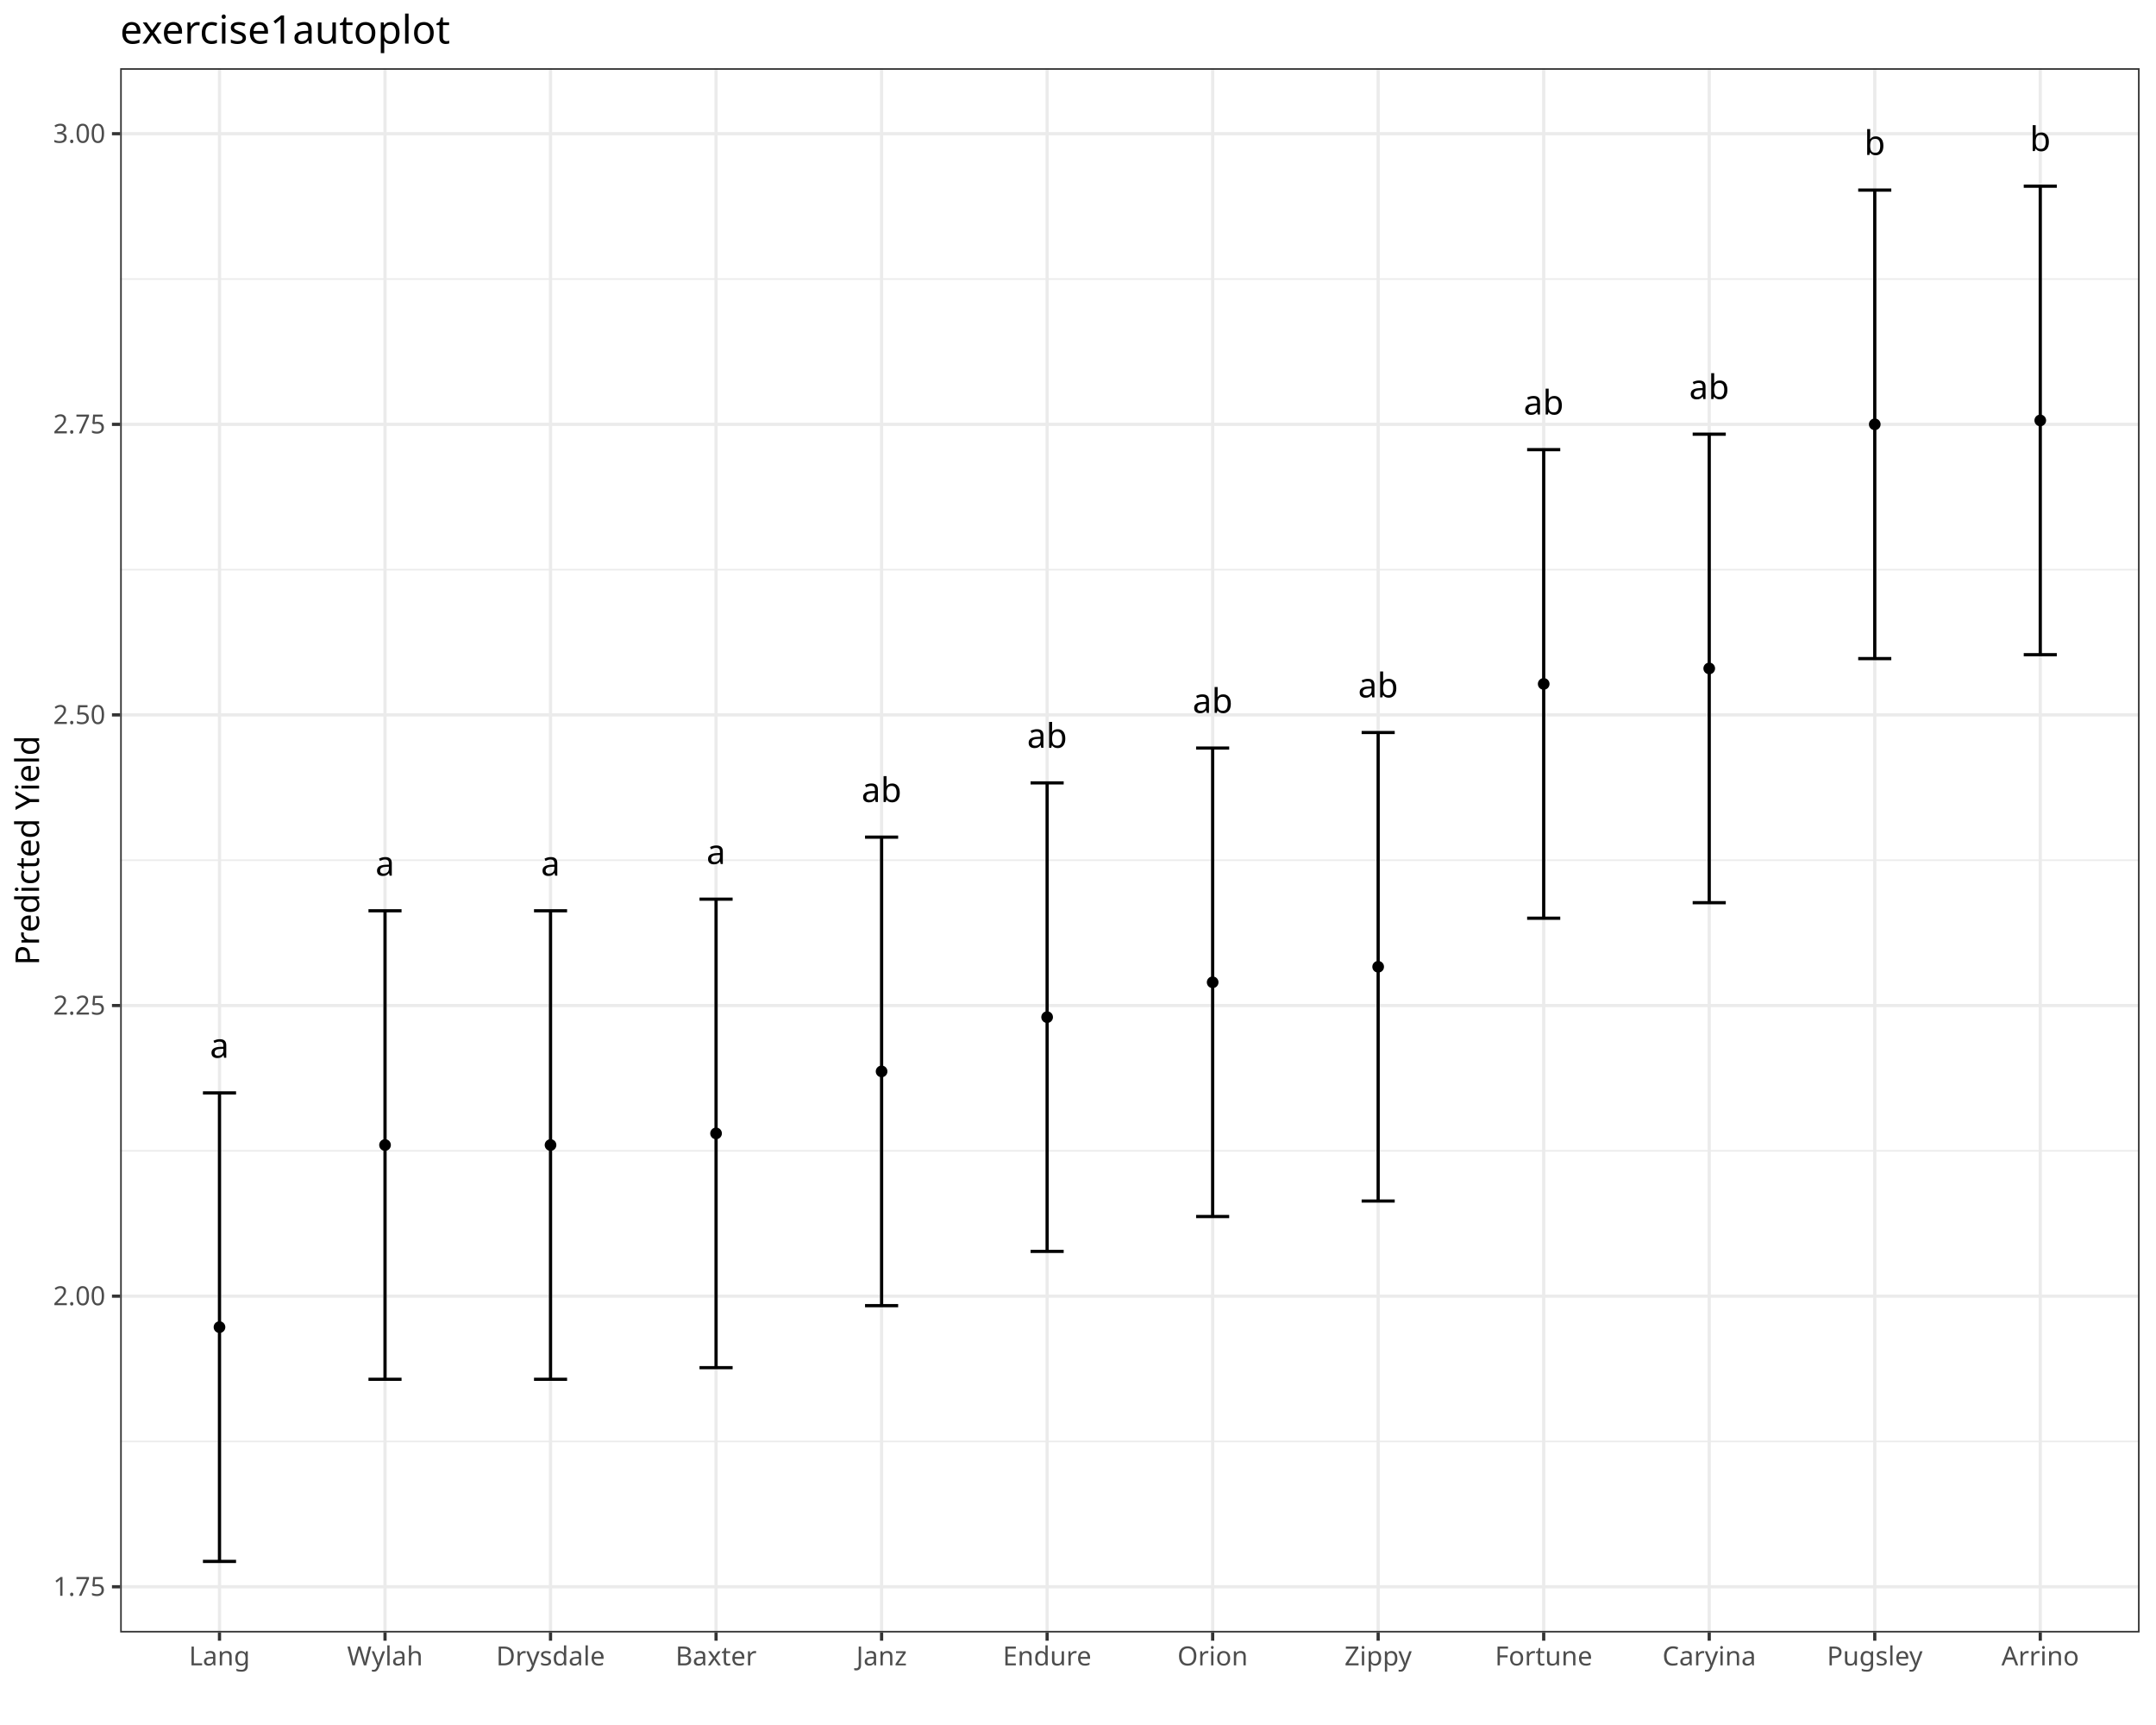
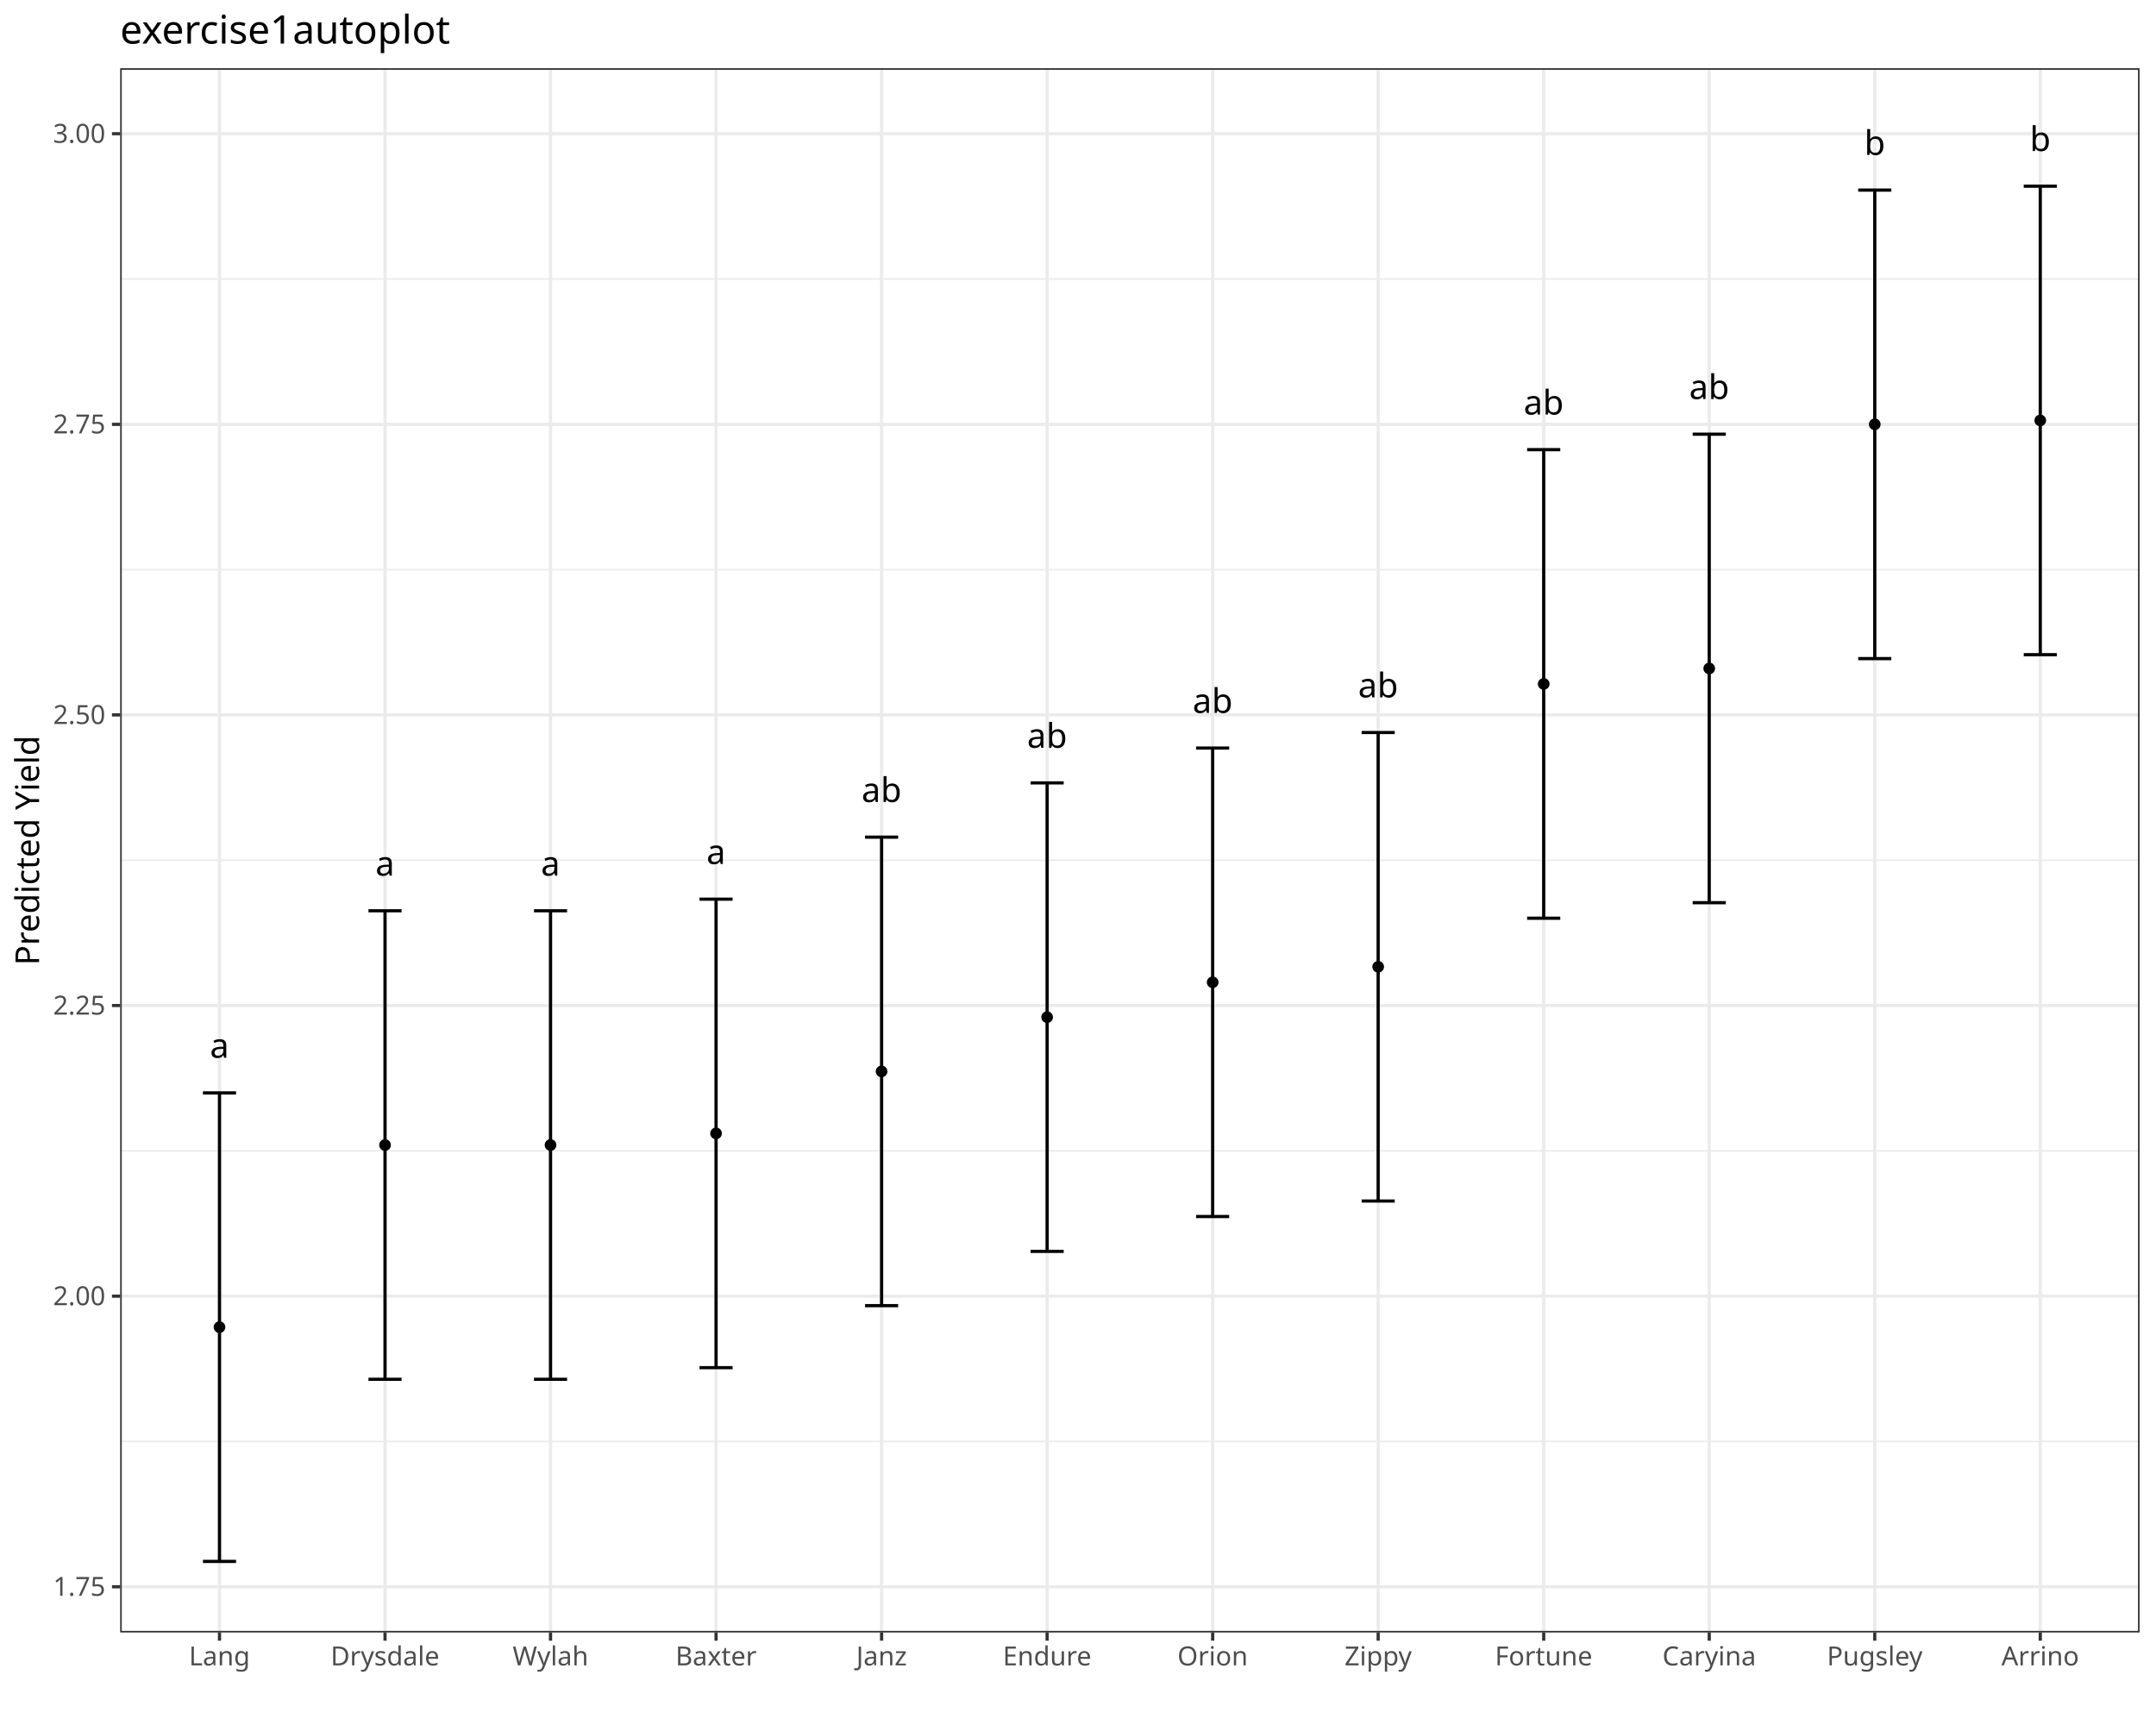
<svg xmlns="http://www.w3.org/2000/svg" class="svglite" data-engine-version="2.0" width="720.00pt" height="576.00pt" viewBox="0 0 720.00 576.00">
  <defs>
    <style type="text/css">
    .svglite line, .svglite polyline, .svglite polygon, .svglite path, .svglite rect, .svglite circle {
      fill: none;
      stroke: #000000;
      stroke-linecap: round;
      stroke-linejoin: round;
      stroke-miterlimit: 10.00;
    }
  </style>
  </defs>
  <rect width="100%" height="100%" style="stroke: none; fill: #FFFFFF;" />
  <defs>
    <clipPath id="cpMC4wMHw3MjAuMDB8MC4wMHw1NzYuMDA=">
      <rect x="0.00" y="0.00" width="720.00" height="576.00" />
    </clipPath>
  </defs>
  <g clip-path="url(#cpMC4wMHw3MjAuMDB8MC4wMHw1NzYuMDA=)">
    <rect x="0.00" y="0.00" width="720.00" height="576.00" style="stroke-width: 1.07; stroke: #FFFFFF; fill: #FFFFFF;" />
  </g>
  <defs>
    <clipPath id="cpNDAuMTN8NzE0LjUyfDIyLjc4fDU0NS4xMQ==">
      <rect x="40.13" y="22.78" width="674.39" height="522.33" />
    </clipPath>
  </defs>
  <g clip-path="url(#cpNDAuMTN8NzE0LjUyfDIyLjc4fDU0NS4xMQ==)">
    <rect x="40.13" y="22.78" width="674.39" height="522.33" style="stroke-width: 1.07; stroke: none; fill: #FFFFFF;" />
    <polyline points="40.13,481.32 714.52,481.32 " style="stroke-width: 0.53; stroke: #EBEBEB; stroke-linecap: butt;" />
    <polyline points="40.13,384.28 714.52,384.28 " style="stroke-width: 0.53; stroke: #EBEBEB; stroke-linecap: butt;" />
    <polyline points="40.13,287.24 714.52,287.24 " style="stroke-width: 0.53; stroke: #EBEBEB; stroke-linecap: butt;" />
    <polyline points="40.13,190.21 714.52,190.21 " style="stroke-width: 0.53; stroke: #EBEBEB; stroke-linecap: butt;" />
    <polyline points="40.13,93.17 714.52,93.17 " style="stroke-width: 0.53; stroke: #EBEBEB; stroke-linecap: butt;" />
    <polyline points="40.13,529.84 714.52,529.84 " style="stroke-width: 1.07; stroke: #EBEBEB; stroke-linecap: butt;" />
    <polyline points="40.13,432.80 714.52,432.80 " style="stroke-width: 1.07; stroke: #EBEBEB; stroke-linecap: butt;" />
    <polyline points="40.13,335.76 714.52,335.76 " style="stroke-width: 1.07; stroke: #EBEBEB; stroke-linecap: butt;" />
    <polyline points="40.13,238.72 714.52,238.72 " style="stroke-width: 1.07; stroke: #EBEBEB; stroke-linecap: butt;" />
    <polyline points="40.13,141.69 714.52,141.69 " style="stroke-width: 1.07; stroke: #EBEBEB; stroke-linecap: butt;" />
    <polyline points="40.13,44.65 714.52,44.65 " style="stroke-width: 1.07; stroke: #EBEBEB; stroke-linecap: butt;" />
    <polyline points="73.30,545.11 73.30,22.78 " style="stroke-width: 1.07; stroke: #EBEBEB; stroke-linecap: butt;" />
    <polyline points="128.58,545.11 128.58,22.78 " style="stroke-width: 1.07; stroke: #EBEBEB; stroke-linecap: butt;" />
    <polyline points="183.85,545.11 183.85,22.78 " style="stroke-width: 1.07; stroke: #EBEBEB; stroke-linecap: butt;" />
    <polyline points="239.13,545.11 239.13,22.78 " style="stroke-width: 1.07; stroke: #EBEBEB; stroke-linecap: butt;" />
    <polyline points="294.41,545.11 294.41,22.78 " style="stroke-width: 1.07; stroke: #EBEBEB; stroke-linecap: butt;" />
    <polyline points="349.69,545.11 349.69,22.78 " style="stroke-width: 1.07; stroke: #EBEBEB; stroke-linecap: butt;" />
    <polyline points="404.97,545.11 404.97,22.78 " style="stroke-width: 1.07; stroke: #EBEBEB; stroke-linecap: butt;" />
    <polyline points="460.24,545.11 460.24,22.78 " style="stroke-width: 1.07; stroke: #EBEBEB; stroke-linecap: butt;" />
    <polyline points="515.52,545.11 515.52,22.78 " style="stroke-width: 1.07; stroke: #EBEBEB; stroke-linecap: butt;" />
    <polyline points="570.80,545.11 570.80,22.78 " style="stroke-width: 1.07; stroke: #EBEBEB; stroke-linecap: butt;" />
    <polyline points="626.08,545.11 626.08,22.78 " style="stroke-width: 1.07; stroke: #EBEBEB; stroke-linecap: butt;" />
    <polyline points="681.35,545.11 681.35,22.78 " style="stroke-width: 1.07; stroke: #EBEBEB; stroke-linecap: butt;" />
    <polyline points="67.77,364.93 78.83,364.93 " style="stroke-width: 1.07; stroke-linecap: butt;" />
    <polyline points="73.30,364.93 73.30,521.37 " style="stroke-width: 1.07; stroke-linecap: butt;" />
    <polyline points="67.77,521.37 78.83,521.37 " style="stroke-width: 1.07; stroke-linecap: butt;" />
    <polyline points="123.05,304.12 134.10,304.12 " style="stroke-width: 1.07; stroke-linecap: butt;" />
    <polyline points="128.58,304.12 128.58,460.56 " style="stroke-width: 1.07; stroke-linecap: butt;" />
    <polyline points="123.05,460.56 134.10,460.56 " style="stroke-width: 1.07; stroke-linecap: butt;" />
    <polyline points="178.33,304.12 189.38,304.12 " style="stroke-width: 1.07; stroke-linecap: butt;" />
    <polyline points="183.85,304.12 183.85,460.56 " style="stroke-width: 1.07; stroke-linecap: butt;" />
    <polyline points="178.33,460.56 189.38,460.56 " style="stroke-width: 1.07; stroke-linecap: butt;" />
    <polyline points="233.60,300.24 244.66,300.24 " style="stroke-width: 1.07; stroke-linecap: butt;" />
    <polyline points="239.13,300.24 239.13,456.68 " style="stroke-width: 1.07; stroke-linecap: butt;" />
    <polyline points="233.60,456.68 244.66,456.68 " style="stroke-width: 1.07; stroke-linecap: butt;" />
    <polyline points="288.88,279.53 299.94,279.53 " style="stroke-width: 1.07; stroke-linecap: butt;" />
    <polyline points="294.41,279.53 294.41,435.98 " style="stroke-width: 1.07; stroke-linecap: butt;" />
    <polyline points="288.88,435.98 299.94,435.98 " style="stroke-width: 1.07; stroke-linecap: butt;" />
    <polyline points="344.16,261.42 355.22,261.42 " style="stroke-width: 1.07; stroke-linecap: butt;" />
    <polyline points="349.69,261.42 349.69,417.86 " style="stroke-width: 1.07; stroke-linecap: butt;" />
    <polyline points="344.16,417.86 355.22,417.86 " style="stroke-width: 1.07; stroke-linecap: butt;" />
    <polyline points="399.44,249.78 410.49,249.78 " style="stroke-width: 1.07; stroke-linecap: butt;" />
    <polyline points="404.97,249.78 404.97,406.22 " style="stroke-width: 1.07; stroke-linecap: butt;" />
    <polyline points="399.44,406.22 410.49,406.22 " style="stroke-width: 1.07; stroke-linecap: butt;" />
    <polyline points="454.72,244.60 465.77,244.60 " style="stroke-width: 1.07; stroke-linecap: butt;" />
    <polyline points="460.24,244.60 460.24,401.04 " style="stroke-width: 1.07; stroke-linecap: butt;" />
    <polyline points="454.72,401.04 465.77,401.04 " style="stroke-width: 1.07; stroke-linecap: butt;" />
    <polyline points="509.99,150.15 521.05,150.15 " style="stroke-width: 1.07; stroke-linecap: butt;" />
    <polyline points="515.52,150.15 515.52,306.60 " style="stroke-width: 1.07; stroke-linecap: butt;" />
    <polyline points="509.99,306.60 521.05,306.60 " style="stroke-width: 1.07; stroke-linecap: butt;" />
    <polyline points="565.27,144.98 576.33,144.98 " style="stroke-width: 1.07; stroke-linecap: butt;" />
    <polyline points="570.80,144.98 570.80,301.42 " style="stroke-width: 1.07; stroke-linecap: butt;" />
    <polyline points="565.27,301.42 576.33,301.42 " style="stroke-width: 1.07; stroke-linecap: butt;" />
    <polyline points="620.55,63.47 631.60,63.47 " style="stroke-width: 1.07; stroke-linecap: butt;" />
    <polyline points="626.08,63.47 626.08,219.91 " style="stroke-width: 1.07; stroke-linecap: butt;" />
    <polyline points="620.55,219.91 631.60,219.91 " style="stroke-width: 1.07; stroke-linecap: butt;" />
    <polyline points="675.83,62.17 686.88,62.17 " style="stroke-width: 1.07; stroke-linecap: butt;" />
    <polyline points="681.35,62.17 681.35,218.61 " style="stroke-width: 1.07; stroke-linecap: butt;" />
    <polyline points="675.83,218.61 686.88,218.61 " style="stroke-width: 1.07; stroke-linecap: butt;" />
    <text x="73.30" y="353.20" text-anchor="middle" style="font-size: 11.38px; font-family: sans;" textLength="6.33px" lengthAdjust="spacingAndGlyphs">a</text>
    <text x="128.58" y="292.39" text-anchor="middle" style="font-size: 11.38px; font-family: sans;" textLength="6.33px" lengthAdjust="spacingAndGlyphs">a</text>
    <text x="183.85" y="292.39" text-anchor="middle" style="font-size: 11.38px; font-family: sans;" textLength="6.33px" lengthAdjust="spacingAndGlyphs">a</text>
    <text x="239.13" y="288.51" text-anchor="middle" style="font-size: 11.38px; font-family: sans;" textLength="6.33px" lengthAdjust="spacingAndGlyphs">a</text>
    <text x="294.41" y="267.81" text-anchor="middle" style="font-size: 11.38px; font-family: sans;" textLength="12.66px" lengthAdjust="spacingAndGlyphs">ab</text>
    <text x="349.69" y="249.69" text-anchor="middle" style="font-size: 11.38px; font-family: sans;" textLength="12.66px" lengthAdjust="spacingAndGlyphs">ab</text>
    <text x="404.97" y="238.05" text-anchor="middle" style="font-size: 11.38px; font-family: sans;" textLength="12.66px" lengthAdjust="spacingAndGlyphs">ab</text>
    <text x="460.24" y="232.87" text-anchor="middle" style="font-size: 11.38px; font-family: sans;" textLength="12.66px" lengthAdjust="spacingAndGlyphs">ab</text>
    <text x="515.52" y="138.42" text-anchor="middle" style="font-size: 11.38px; font-family: sans;" textLength="12.66px" lengthAdjust="spacingAndGlyphs">ab</text>
    <text x="570.80" y="133.25" text-anchor="middle" style="font-size: 11.38px; font-family: sans;" textLength="12.66px" lengthAdjust="spacingAndGlyphs">ab</text>
    <text x="626.08" y="51.74" text-anchor="middle" style="font-size: 11.38px; font-family: sans;" textLength="6.33px" lengthAdjust="spacingAndGlyphs">b</text>
    <text x="681.35" y="50.44" text-anchor="middle" style="font-size: 11.38px; font-family: sans;" textLength="6.33px" lengthAdjust="spacingAndGlyphs">b</text>
    <circle cx="73.30" cy="443.15" r="1.95" style="stroke-width: 0.71; stroke: none; fill: #000000;" />
    <circle cx="128.58" cy="382.34" r="1.95" style="stroke-width: 0.71; stroke: none; fill: #000000;" />
    <circle cx="183.85" cy="382.34" r="1.95" style="stroke-width: 0.71; stroke: none; fill: #000000;" />
    <circle cx="239.13" cy="378.46" r="1.95" style="stroke-width: 0.71; stroke: none; fill: #000000;" />
    <circle cx="294.41" cy="357.76" r="1.95" style="stroke-width: 0.71; stroke: none; fill: #000000;" />
    <circle cx="349.69" cy="339.64" r="1.95" style="stroke-width: 0.71; stroke: none; fill: #000000;" />
    <circle cx="404.97" cy="328.00" r="1.95" style="stroke-width: 0.71; stroke: none; fill: #000000;" />
    <circle cx="460.24" cy="322.82" r="1.95" style="stroke-width: 0.71; stroke: none; fill: #000000;" />
    <circle cx="515.52" cy="228.37" r="1.95" style="stroke-width: 0.71; stroke: none; fill: #000000;" />
    <circle cx="570.80" cy="223.20" r="1.95" style="stroke-width: 0.71; stroke: none; fill: #000000;" />
    <circle cx="626.08" cy="141.69" r="1.95" style="stroke-width: 0.71; stroke: none; fill: #000000;" />
    <circle cx="681.35" cy="140.39" r="1.95" style="stroke-width: 0.71; stroke: none; fill: #000000;" />
    <rect x="40.13" y="22.78" width="674.39" height="522.33" style="stroke-width: 1.07; stroke: #333333;" />
  </g>
  <g clip-path="url(#cpMC4wMHw3MjAuMDB8MC4wMHw1NzYuMDA=)">
    <text x="35.20" y="532.86" text-anchor="end" style="font-size: 8.80px; fill: #4D4D4D; font-family: sans;" textLength="17.13px" lengthAdjust="spacingAndGlyphs">1.75</text>
    <text x="35.20" y="435.83" text-anchor="end" style="font-size: 8.80px; fill: #4D4D4D; font-family: sans;" textLength="17.13px" lengthAdjust="spacingAndGlyphs">2.00</text>
    <text x="35.20" y="338.79" text-anchor="end" style="font-size: 8.80px; fill: #4D4D4D; font-family: sans;" textLength="17.13px" lengthAdjust="spacingAndGlyphs">2.25</text>
    <text x="35.20" y="241.75" text-anchor="end" style="font-size: 8.80px; fill: #4D4D4D; font-family: sans;" textLength="17.13px" lengthAdjust="spacingAndGlyphs">2.50</text>
    <text x="35.20" y="144.71" text-anchor="end" style="font-size: 8.80px; fill: #4D4D4D; font-family: sans;" textLength="17.13px" lengthAdjust="spacingAndGlyphs">2.75</text>
    <text x="35.20" y="47.68" text-anchor="end" style="font-size: 8.80px; fill: #4D4D4D; font-family: sans;" textLength="17.13px" lengthAdjust="spacingAndGlyphs">3.00</text>
    <polyline points="37.39,529.84 40.13,529.84 " style="stroke-width: 1.07; stroke: #333333; stroke-linecap: butt;" />
    <polyline points="37.39,432.80 40.13,432.80 " style="stroke-width: 1.07; stroke: #333333; stroke-linecap: butt;" />
    <polyline points="37.39,335.76 40.13,335.76 " style="stroke-width: 1.07; stroke: #333333; stroke-linecap: butt;" />
    <polyline points="37.39,238.72 40.13,238.72 " style="stroke-width: 1.07; stroke: #333333; stroke-linecap: butt;" />
    <polyline points="37.39,141.69 40.13,141.69 " style="stroke-width: 1.07; stroke: #333333; stroke-linecap: butt;" />
    <polyline points="37.39,44.65 40.13,44.65 " style="stroke-width: 1.07; stroke: #333333; stroke-linecap: butt;" />
    <polyline points="73.30,547.85 73.30,545.11 " style="stroke-width: 1.07; stroke: #333333; stroke-linecap: butt;" />
    <polyline points="128.58,547.85 128.58,545.11 " style="stroke-width: 1.07; stroke: #333333; stroke-linecap: butt;" />
    <polyline points="183.85,547.85 183.85,545.11 " style="stroke-width: 1.07; stroke: #333333; stroke-linecap: butt;" />
    <polyline points="239.13,547.85 239.13,545.11 " style="stroke-width: 1.07; stroke: #333333; stroke-linecap: butt;" />
    <polyline points="294.41,547.85 294.41,545.11 " style="stroke-width: 1.07; stroke: #333333; stroke-linecap: butt;" />
    <polyline points="349.69,547.85 349.69,545.11 " style="stroke-width: 1.07; stroke: #333333; stroke-linecap: butt;" />
    <polyline points="404.97,547.85 404.97,545.11 " style="stroke-width: 1.07; stroke: #333333; stroke-linecap: butt;" />
    <polyline points="460.24,547.85 460.24,545.11 " style="stroke-width: 1.07; stroke: #333333; stroke-linecap: butt;" />
    <polyline points="515.52,547.85 515.52,545.11 " style="stroke-width: 1.07; stroke: #333333; stroke-linecap: butt;" />
    <polyline points="570.80,547.85 570.80,545.11 " style="stroke-width: 1.07; stroke: #333333; stroke-linecap: butt;" />
    <polyline points="626.08,547.85 626.08,545.11 " style="stroke-width: 1.07; stroke: #333333; stroke-linecap: butt;" />
    <polyline points="681.35,547.85 681.35,545.11 " style="stroke-width: 1.07; stroke: #333333; stroke-linecap: butt;" />
    <text x="73.30" y="556.10" text-anchor="middle" style="font-size: 8.80px; fill: #4D4D4D; font-family: sans;" textLength="19.58px" lengthAdjust="spacingAndGlyphs">Lang</text>
-     <text x="128.58" y="556.10" text-anchor="middle" style="font-size: 8.80px; fill: #4D4D4D; font-family: sans;" textLength="24.45px" lengthAdjust="spacingAndGlyphs">Wylah</text>
-     <text x="183.85" y="556.10" text-anchor="middle" style="font-size: 8.80px; fill: #4D4D4D; font-family: sans;" textLength="34.73px" lengthAdjust="spacingAndGlyphs">Drysdale</text>
+     <text x="128.58" y="556.10" text-anchor="middle" style="font-size: 8.80px; fill: #4D4D4D; font-family: sans;" textLength="34.73px" lengthAdjust="spacingAndGlyphs">Drysdale</text>
+     <text x="183.85" y="556.10" text-anchor="middle" style="font-size: 8.80px; fill: #4D4D4D; font-family: sans;" textLength="24.45px" lengthAdjust="spacingAndGlyphs">Wylah</text>
    <text x="239.13" y="556.10" text-anchor="middle" style="font-size: 8.80px; fill: #4D4D4D; font-family: sans;" textLength="25.44px" lengthAdjust="spacingAndGlyphs">Baxter</text>
    <text x="294.41" y="556.10" text-anchor="middle" style="font-size: 8.80px; fill: #4D4D4D; font-family: sans;" textLength="18.60px" lengthAdjust="spacingAndGlyphs">Janz</text>
    <text x="349.69" y="556.10" text-anchor="middle" style="font-size: 8.80px; fill: #4D4D4D; font-family: sans;" textLength="28.38px" lengthAdjust="spacingAndGlyphs">Endure</text>
    <text x="404.97" y="556.10" text-anchor="middle" style="font-size: 8.80px; fill: #4D4D4D; font-family: sans;" textLength="21.52px" lengthAdjust="spacingAndGlyphs">Orion</text>
    <text x="460.24" y="556.10" text-anchor="middle" style="font-size: 8.80px; fill: #4D4D4D; font-family: sans;" textLength="21.52px" lengthAdjust="spacingAndGlyphs">Zippy</text>
    <text x="515.52" y="556.10" text-anchor="middle" style="font-size: 8.80px; fill: #4D4D4D; font-family: sans;" textLength="30.33px" lengthAdjust="spacingAndGlyphs">Fortune</text>
    <text x="570.80" y="556.10" text-anchor="middle" style="font-size: 8.80px; fill: #4D4D4D; font-family: sans;" textLength="30.33px" lengthAdjust="spacingAndGlyphs">Caryina</text>
    <text x="626.08" y="556.10" text-anchor="middle" style="font-size: 8.80px; fill: #4D4D4D; font-family: sans;" textLength="31.32px" lengthAdjust="spacingAndGlyphs">Pugsley</text>
    <text x="681.35" y="556.10" text-anchor="middle" style="font-size: 8.80px; fill: #4D4D4D; font-family: sans;" textLength="23.47px" lengthAdjust="spacingAndGlyphs">Arrino</text>
    <text transform="translate(13.05,283.95) rotate(-90)" text-anchor="middle" style="font-size: 11.00px; font-family: sans;" textLength="73.99px" lengthAdjust="spacingAndGlyphs">Predicted Yield</text>
    <text x="40.13" y="14.56" style="font-size: 13.20px; font-family: sans;" textLength="103.48px" lengthAdjust="spacingAndGlyphs">exercise1autoplot</text>
  </g>
</svg>
